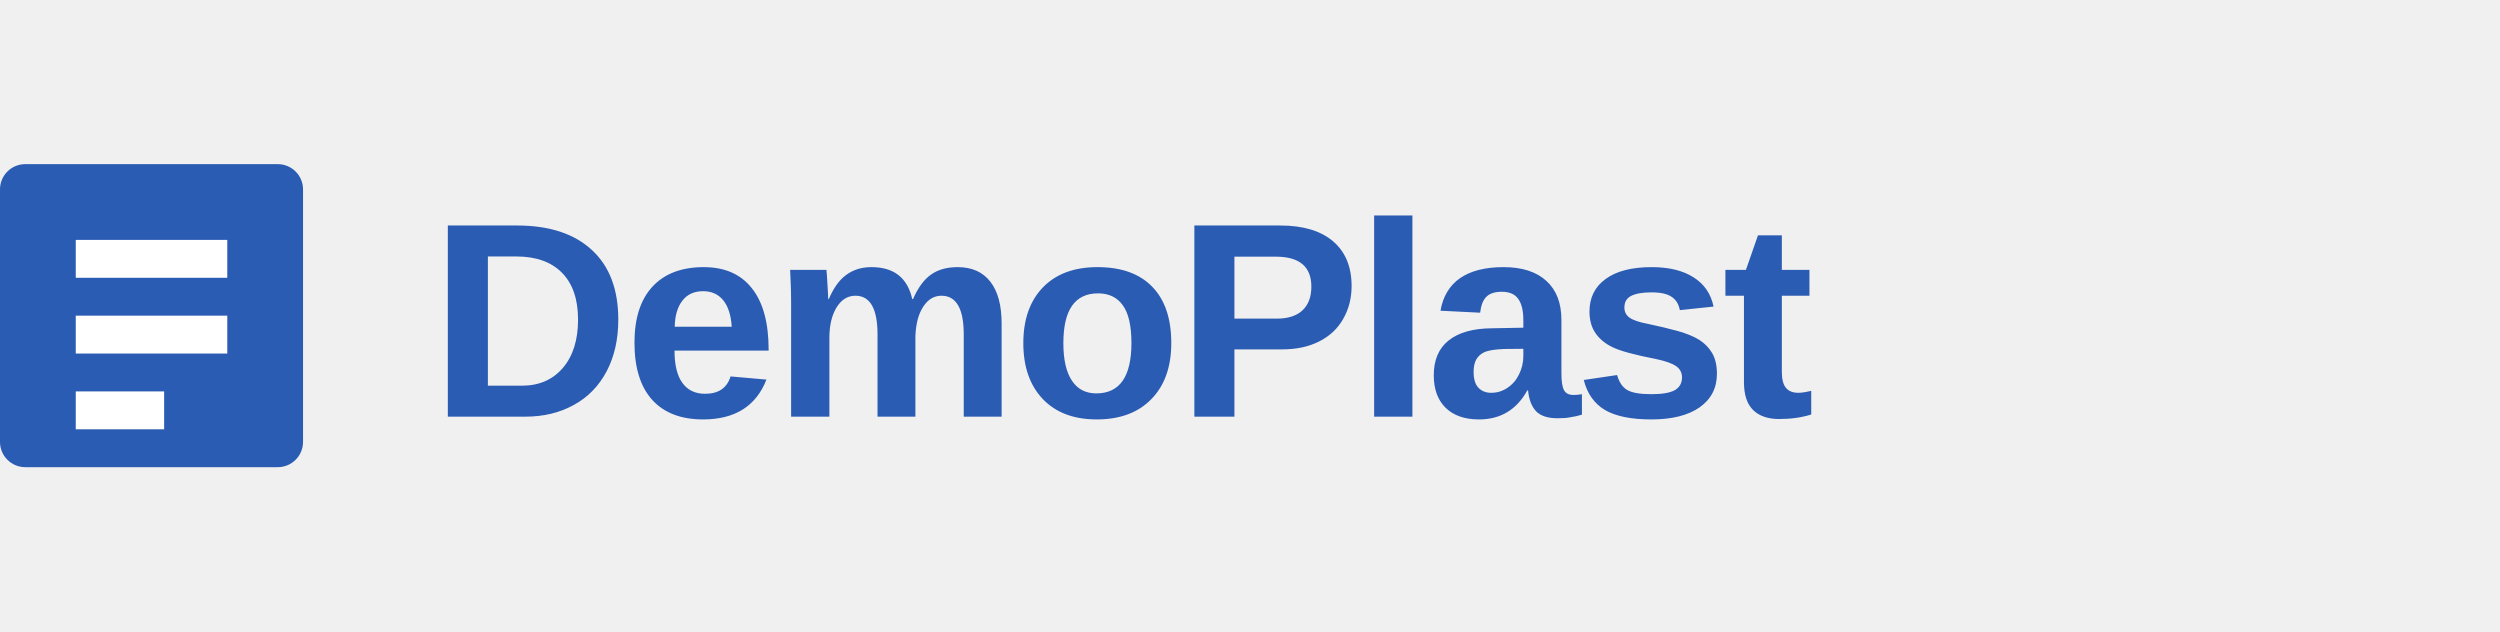
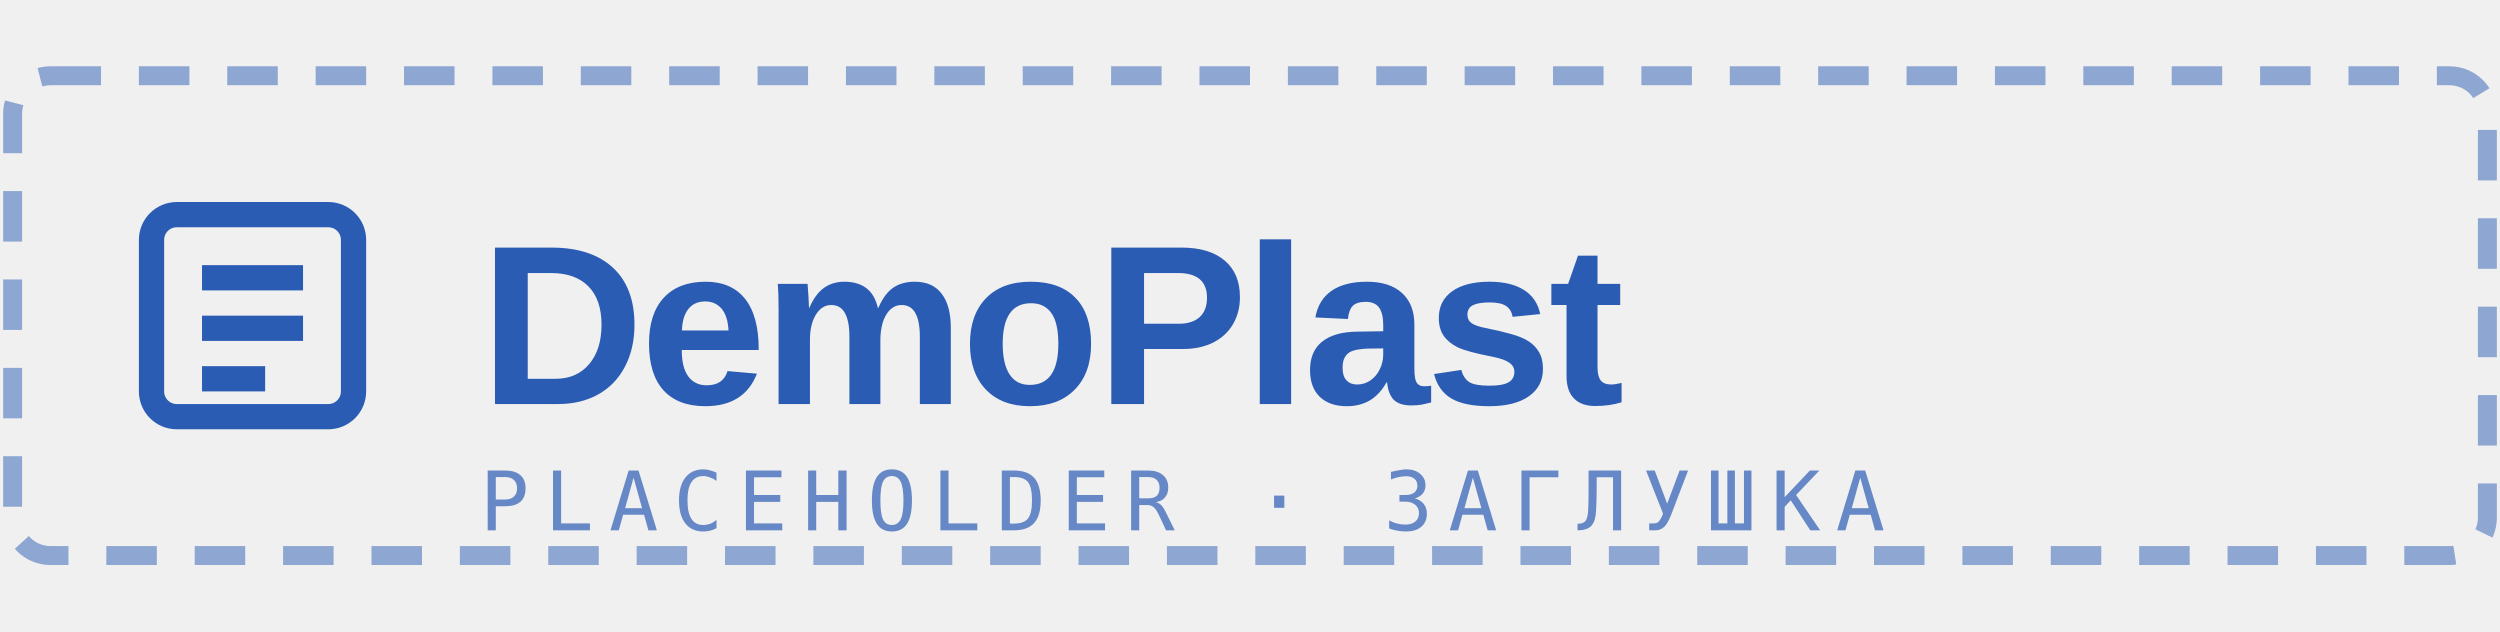
- <svg xmlns="http://www.w3.org/2000/svg" width="198" height="50" viewBox="0 0 198 50" fill="none" role="img" aria-label="DemoPlast">
+ <svg xmlns="http://www.w3.org/2000/svg" width="198" height="50" viewBox="0 0 198 50" fill="none" role="img" aria-label="DemoPlast — логотип-заглушка">
+   <rect x="1" y="6" width="196" height="38" rx="3" fill="none" stroke="#2B5CB4" stroke-opacity="0.5" stroke-width="1.5" stroke-dasharray="4 3" />
  <g fill="#2B5CB4">
-     <rect x="0" y="13" width="24" height="24" rx="2" />
-     <rect x="6" y="19" width="12" height="3" fill="#fff" />
-     <rect x="6" y="25" width="12" height="3" fill="#fff" />
-     <rect x="6" y="31" width="7" height="3" fill="#fff" />
-     <text x="34" y="33" font-family="Archivo, Arial, sans-serif" font-size="22" font-weight="800" letter-spacing="-0.5">DemoPlast</text>
+     <rect x="12" y="17" width="16" height="16" rx="2" fill="none" stroke="#2B5CB4" stroke-width="2" />
+     <rect x="16" y="21" width="8" height="2" />
+     <rect x="16" y="25" width="8" height="2" />
+     <rect x="16" y="29" width="5" height="2" />
+     <text x="38" y="32" font-family="Archivo, Arial, sans-serif" font-size="18" font-weight="800" letter-spacing="-0.3">DemoPlast</text>
+     <text x="38" y="42" font-family="monospace" font-size="6.5" letter-spacing="1.2" fill-opacity="0.7">PLACEHOLDER · ЗАГЛУШКА</text>
  </g>
</svg>
